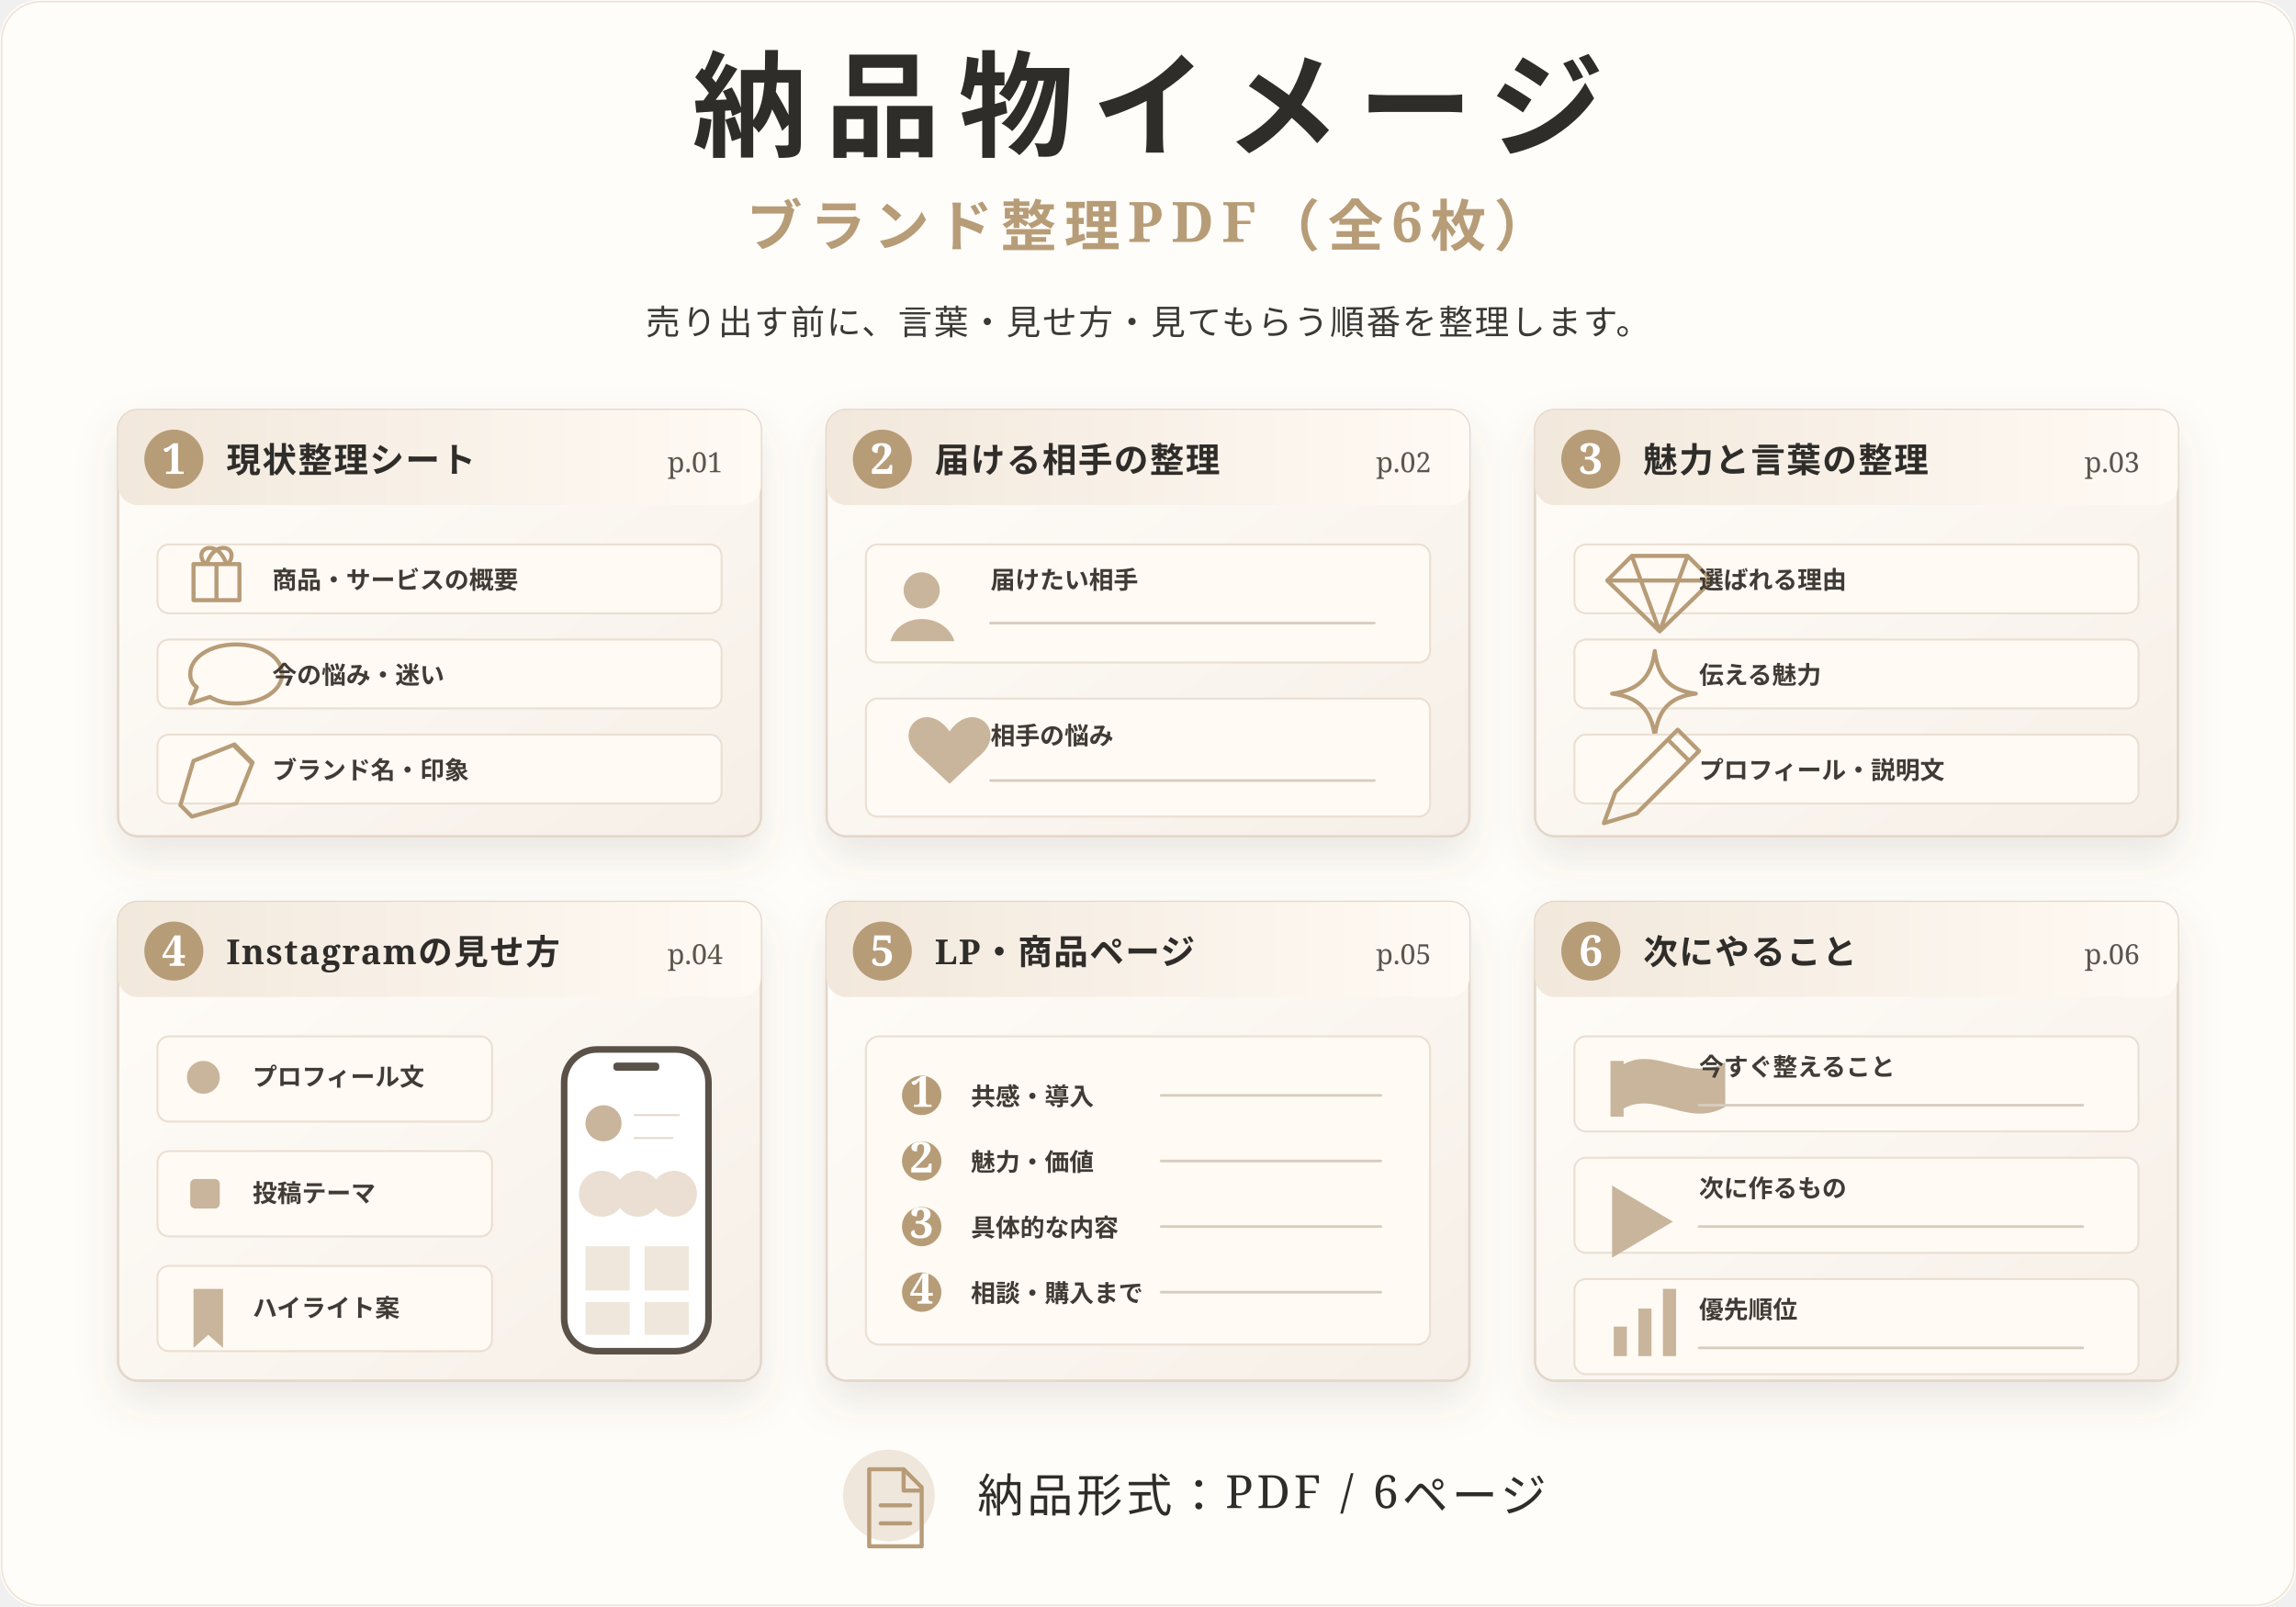
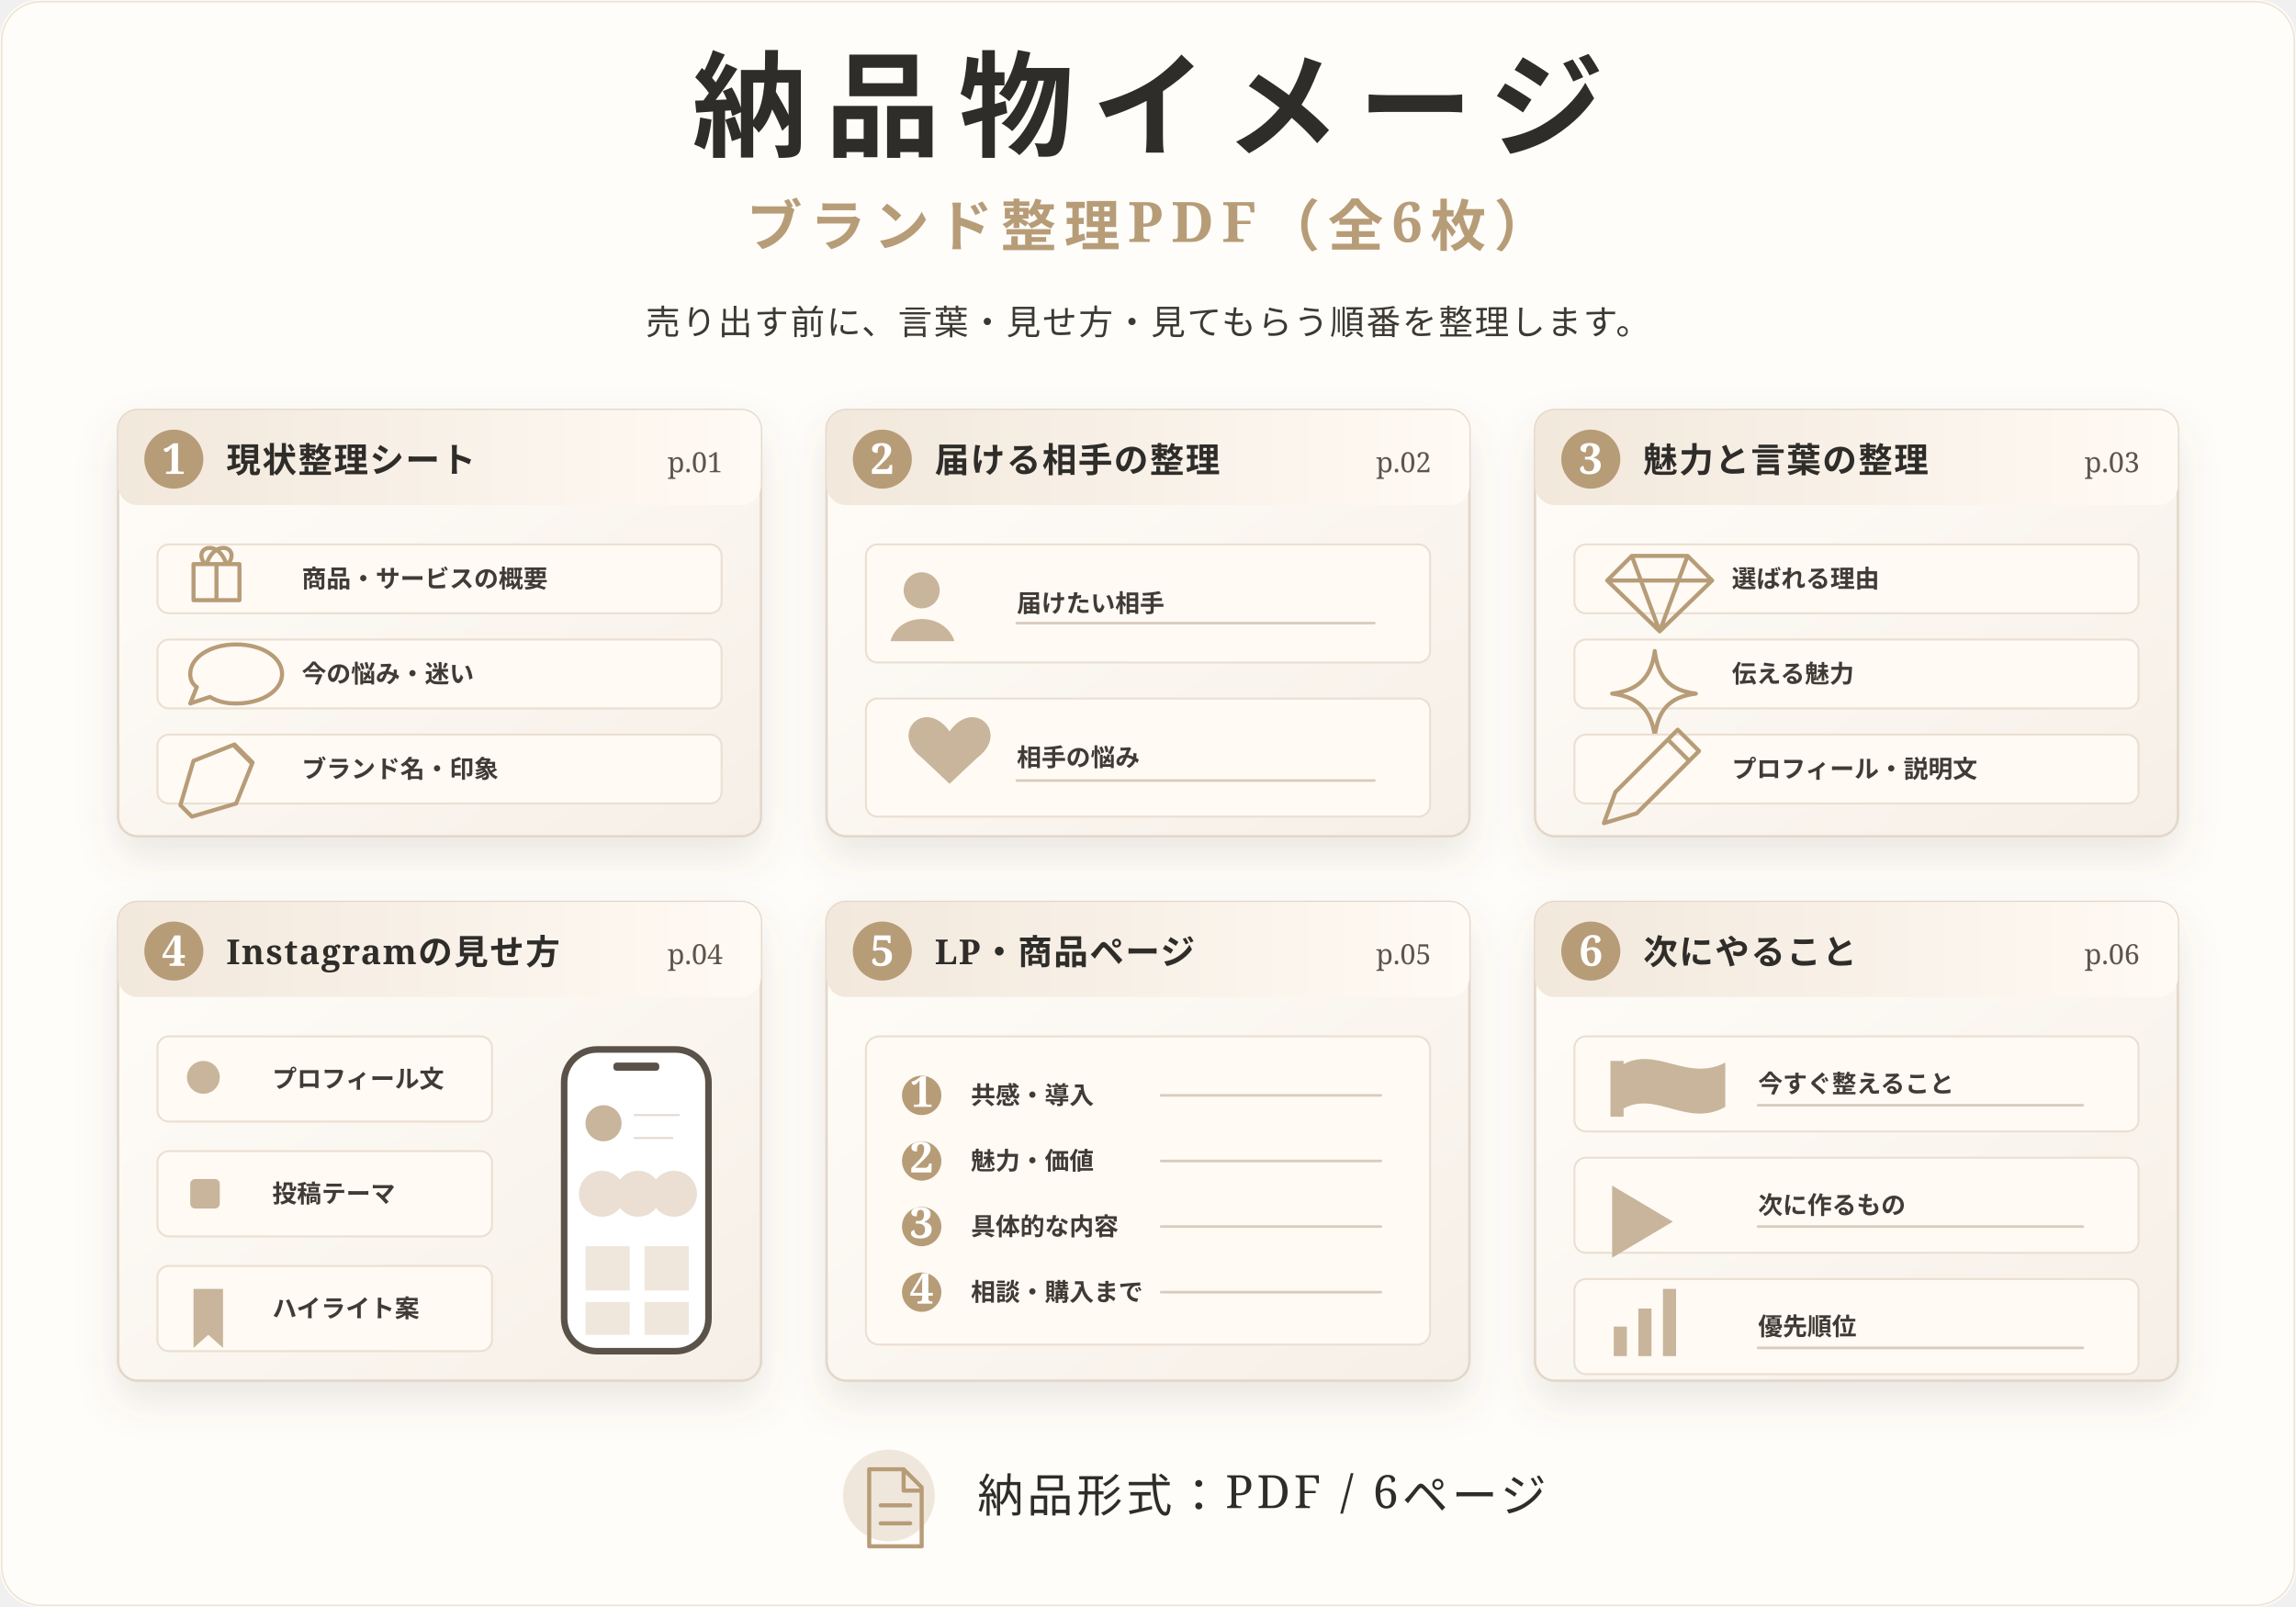
<svg xmlns="http://www.w3.org/2000/svg" width="1400" height="980" viewBox="0 0 1400 980" role="img" aria-labelledby="title desc">
  <defs>
    <filter id="softShadow" x="-15%" y="-15%" width="130%" height="130%">
      <feDropShadow dx="0" dy="12" stdDeviation="12" flood-color="#5f5549" flood-opacity="0.13" />
    </filter>
    <linearGradient id="pageFill" x1="0" x2="1" y1="0" y2="1">
      <stop offset="0" stop-color="#fffdf9" />
      <stop offset="1" stop-color="#f6efe7" />
    </linearGradient>
    <linearGradient id="pageHead" x1="0" x2="1" y1="0" y2="0">
      <stop offset="0" stop-color="#f2e8dc" />
      <stop offset="1" stop-color="#fffaf4" />
    </linearGradient>
    <style>
      .bg{fill:#fffdf9}
      .frame{fill:none;stroke:#eee4d8}
      .mainTitle{font-family:"Hiragino Mincho ProN","Yu Mincho",serif;font-size:70px;font-weight:700;letter-spacing:.16em;fill:#2f2d2a}
      .subTitle{font-family:"Hiragino Mincho ProN","Yu Mincho",serif;font-size:34px;font-weight:700;letter-spacing:.14em;fill:#b79c78}
      .lead{font-family:-apple-system,BlinkMacSystemFont,"Hiragino Sans","Yu Gothic",sans-serif;font-size:21px;letter-spacing:.05em;fill:#3c3934}
      .page{fill:url(#pageFill);stroke:#e3d7ca;stroke-width:1.5;filter:url(#softShadow)}
      .pageTop{fill:url(#pageHead)}
      .circle{fill:#b79c78}
      .num{font-family:Georgia,serif;font-size:26px;font-weight:700;fill:#fff}
      .pageTitle{font-family:"Hiragino Mincho ProN","Yu Mincho",serif;font-size:21px;font-weight:700;letter-spacing:.04em;fill:#2f2d2a}
      .pageNo{font-family:Georgia,serif;font-size:17px;fill:#5c554c}
-       .label{font-family:-apple-system,BlinkMacSystemFont,"Hiragino Sans","Yu Gothic",sans-serif;font-size:15px;font-weight:700;fill:#403b35}
+       .label{font-family:-apple-system,BlinkMacSystemFont,"Hiragino Sans","Yu Gothic",sans-serif;font-size:15px;font-weight:700;fill:#403b35;dominant-baseline:middle;alignment-baseline:middle}
      .note{font-family:-apple-system,BlinkMacSystemFont,"Hiragino Sans","Yu Gothic",sans-serif;font-size:13px;fill:#756d64}
      .softBox{fill:#fffaf4;stroke:#eadfd2;stroke-width:1.2}
      .accentBox{fill:#f2e8dc}
      .line{stroke:#d7ccbe;stroke-width:1.6;stroke-linecap:round}
      .thinLine{stroke:#e3d9ce;stroke-width:1.2;stroke-linecap:round}
      .icon{fill:none;stroke:#b79c78;stroke-width:2.5;stroke-linecap:round;stroke-linejoin:round}
      .iconFill{fill:#c8b59b}
      .footer{font-family:"Hiragino Mincho ProN","Yu Mincho",serif;font-size:28px;letter-spacing:.08em;fill:#2f2d2a}
    </style>
  </defs>
  <rect class="bg" width="1400" height="980" rx="24" />
  <rect class="frame" x="1" y="1" width="1398" height="978" rx="24" />
  <text class="mainTitle" x="700" y="90" text-anchor="middle">納品物イメージ</text>
  <text class="subTitle" x="700" y="150" text-anchor="middle">ブランド整理PDF（全6枚）</text>
  <text class="lead" x="700" y="204" text-anchor="middle">売り出す前に、言葉・見せ方・見てもらう順番を整理します。</text>
  <g transform="translate(72 250)">
    <rect class="page" width="392" height="260" rx="12" />
    <rect class="pageTop" width="392" height="58" rx="12" />
    <circle class="circle" cx="34" cy="30" r="18" />
    <text class="num" x="34" y="39" text-anchor="middle">1</text>
    <text class="pageTitle" x="66" y="38">現状整理シート</text>
    <text class="pageNo" x="335" y="38">p.01</text>
    <g transform="translate(24 82)">
      <rect class="softBox" width="344" height="42" rx="7" />
      <path class="icon" d="M22 12h28v22H22zM29 12c-8-10 8-16 13 0M43 12c8-10-8-16-13 0M36 12v22" />
-       <text class="label" x="70" y="27">商品・サービスの概要</text>
+       <text class="label" x="88" y="21">商品・サービスの概要</text>
      <rect class="softBox" y="58" width="344" height="42" rx="7" />
      <path class="icon" d="M20 79c0-10 12-18 28-18s28 8 28 18-12 18-28 18c-6 0-11-1-16-4l-12 4 4-10c-3-2-4-5-4-8z" />
-       <text class="label" x="70" y="85">今の悩み・迷い</text>
+       <text class="label" x="88" y="79">今の悩み・迷い</text>
      <rect class="softBox" y="116" width="344" height="42" rx="7" />
      <path class="icon" d="M22 132l25-10 11 11-10 25-27 8-7-7zM47 123l10 10" />
-       <text class="label" x="70" y="143">ブランド名・印象</text>
+       <text class="label" x="88" y="137">ブランド名・印象</text>
    </g>
  </g>
  <g transform="translate(504 250)">
    <rect class="page" width="392" height="260" rx="12" />
    <rect class="pageTop" width="392" height="58" rx="12" />
    <circle class="circle" cx="34" cy="30" r="18" />
    <text class="num" x="34" y="39" text-anchor="middle">2</text>
    <text class="pageTitle" x="66" y="38">届ける相手の整理</text>
    <text class="pageNo" x="335" y="38">p.02</text>
    <g transform="translate(24 82)">
      <rect class="softBox" width="344" height="72" rx="7" />
      <circle class="iconFill" cx="34" cy="28" r="11" />
      <path class="iconFill" d="M15 59c5-18 33-18 39 0z" />
-       <text class="label" x="76" y="27">届けたい相手</text>
-       <line class="line" x1="76" y1="48" x2="310" y2="48" />
+       <text class="label" x="92" y="36">届けたい相手</text>
+       <line class="line" x1="92" y1="48" x2="310" y2="48" />
      <rect class="softBox" y="94" width="344" height="72" rx="7" />
      <path class="iconFill" d="M34 130c-20-15 2-37 17-16 15-21 37 1 17 16l-17 16z" />
-       <text class="label" x="76" y="122">相手の悩み</text>
-       <line class="line" x1="76" y1="144" x2="310" y2="144" />
+       <text class="label" x="92" y="130">相手の悩み</text>
+       <line class="line" x1="92" y1="144" x2="310" y2="144" />
    </g>
  </g>
  <g transform="translate(936 250)">
    <rect class="page" width="392" height="260" rx="12" />
    <rect class="pageTop" width="392" height="58" rx="12" />
    <circle class="circle" cx="34" cy="30" r="18" />
    <text class="num" x="34" y="39" text-anchor="middle">3</text>
    <text class="pageTitle" x="66" y="38">魅力と言葉の整理</text>
    <text class="pageNo" x="335" y="38">p.03</text>
    <g transform="translate(24 82)">
      <rect class="softBox" width="344" height="42" rx="7" />
      <path class="icon" d="M20 22l15-15h34l15 15-32 31zM20 22h64M35 7l17 46M69 7L52 53" />
-       <text class="label" x="76" y="27">選ばれる理由</text>
+       <text class="label" x="96" y="21">選ばれる理由</text>
      <rect class="softBox" y="58" width="344" height="42" rx="7" />
      <path class="icon" d="M49 65c2 16 9 24 25 26-16 2-23 10-25 26-2-16-10-24-26-26 16-2 24-10 26-26z" />
-       <text class="label" x="76" y="85">伝える魅力</text>
+       <text class="label" x="96" y="79">伝える魅力</text>
      <rect class="softBox" y="116" width="344" height="42" rx="7" />
      <path class="icon" d="M25 151l38-38 13 13-38 38-20 6zM57 119l13 13" />
-       <text class="label" x="76" y="143">プロフィール・説明文</text>
+       <text class="label" x="96" y="137">プロフィール・説明文</text>
    </g>
  </g>
  <g transform="translate(72 550)">
    <rect class="page" width="392" height="292" rx="12" />
    <rect class="pageTop" width="392" height="58" rx="12" />
    <circle class="circle" cx="34" cy="30" r="18" />
    <text class="num" x="34" y="39" text-anchor="middle">4</text>
    <text class="pageTitle" x="66" y="38">Instagramの見せ方</text>
    <text class="pageNo" x="335" y="38">p.04</text>
    <g transform="translate(24 82)">
      <rect class="softBox" width="204" height="52" rx="7" />
      <circle class="iconFill" cx="28" cy="25" r="10" />
-       <text class="label" x="58" y="30">プロフィール文</text>
+       <text class="label" x="70" y="26">プロフィール文</text>
      <rect class="softBox" y="70" width="204" height="52" rx="7" />
      <rect class="iconFill" x="20" y="87" width="18" height="18" rx="3" />
-       <text class="label" x="58" y="101">投稿テーマ</text>
+       <text class="label" x="70" y="96">投稿テーマ</text>
      <rect class="softBox" y="140" width="204" height="52" rx="7" />
      <path class="iconFill" d="M22 154h18v36l-9-8-9 8z" />
-       <text class="label" x="58" y="171">ハイライト案</text>
+       <text class="label" x="70" y="166">ハイライト案</text>
      <g transform="translate(248 8)">
        <rect x="0" y="0" width="88" height="184" rx="20" fill="#fff" stroke="#5a5148" stroke-width="4" />
        <rect x="30" y="8" width="28" height="5" rx="2" fill="#5a5148" />
        <circle class="iconFill" cx="24" cy="45" r="11" />
        <line class="thinLine" x1="43" y1="40" x2="70" y2="40" />
        <line class="thinLine" x1="43" y1="54" x2="66" y2="54" />
        <circle fill="#eadfd2" cx="23" cy="88" r="14" />
        <circle fill="#eadfd2" cx="45" cy="88" r="14" />
        <circle fill="#eadfd2" cx="67" cy="88" r="14" />
        <rect fill="#f0e7dc" x="13" y="120" width="27" height="27" />
        <rect fill="#f0e7dc" x="49" y="120" width="27" height="27" />
        <rect fill="#f0e7dc" x="13" y="154" width="27" height="20" />
        <rect fill="#f0e7dc" x="49" y="154" width="27" height="20" />
      </g>
    </g>
  </g>
  <g transform="translate(504 550)">
    <rect class="page" width="392" height="292" rx="12" />
    <rect class="pageTop" width="392" height="58" rx="12" />
    <circle class="circle" cx="34" cy="30" r="18" />
    <text class="num" x="34" y="39" text-anchor="middle">5</text>
    <text class="pageTitle" x="66" y="38">LP・商品ページ</text>
    <text class="pageNo" x="335" y="38">p.05</text>
    <g transform="translate(24 82)">
      <rect class="softBox" width="344" height="188" rx="8" />
      <g transform="translate(22 24)">
        <circle class="circle" cx="12" cy="12" r="12" />
        <text class="num" x="12" y="19" font-size="15" text-anchor="middle">1</text>
-         <text class="label" x="42" y="18">共感・導入</text>
+         <text class="label" x="42" y="12">共感・導入</text>
        <line class="line" x1="158" y1="12" x2="292" y2="12" />
        <circle class="circle" cx="12" cy="52" r="12" />
        <text class="num" x="12" y="59" font-size="15" text-anchor="middle">2</text>
-         <text class="label" x="42" y="58">魅力・価値</text>
+         <text class="label" x="42" y="52">魅力・価値</text>
        <line class="line" x1="158" y1="52" x2="292" y2="52" />
        <circle class="circle" cx="12" cy="92" r="12" />
        <text class="num" x="12" y="99" font-size="15" text-anchor="middle">3</text>
-         <text class="label" x="42" y="98">具体的な内容</text>
+         <text class="label" x="42" y="92">具体的な内容</text>
        <line class="line" x1="158" y1="92" x2="292" y2="92" />
        <circle class="circle" cx="12" cy="132" r="12" />
        <text class="num" x="12" y="139" font-size="15" text-anchor="middle">4</text>
-         <text class="label" x="42" y="138">相談・購入まで</text>
+         <text class="label" x="42" y="132">相談・購入まで</text>
        <line class="line" x1="158" y1="132" x2="292" y2="132" />
      </g>
    </g>
  </g>
  <g transform="translate(936 550)">
    <rect class="page" width="392" height="292" rx="12" />
    <rect class="pageTop" width="392" height="58" rx="12" />
    <circle class="circle" cx="34" cy="30" r="18" />
    <text class="num" x="34" y="39" text-anchor="middle">6</text>
    <text class="pageTitle" x="66" y="38">次にやること</text>
    <text class="pageNo" x="335" y="38">p.06</text>
    <g transform="translate(24 82)">
      <rect class="softBox" width="344" height="58" rx="7" />
      <path class="iconFill" d="M22 15h8v34h-8zM30 17c20-11 39 11 62-1v27c-23 13-42-10-62 1z" />
-       <text class="label" x="76" y="24">今すぐ整えること</text>
-       <line class="line" x1="76" y1="42" x2="310" y2="42" />
+       <text class="label" x="112" y="29">今すぐ整えること</text>
+       <line class="line" x1="112" y1="42" x2="310" y2="42" />
      <rect class="softBox" y="74" width="344" height="58" rx="7" />
      <path class="iconFill" d="M23 91l37 22-37 22z" />
-       <text class="label" x="76" y="98">次に作るもの</text>
-       <line class="line" x1="76" y1="116" x2="310" y2="116" />
+       <text class="label" x="112" y="103">次に作るもの</text>
+       <line class="line" x1="112" y1="116" x2="310" y2="116" />
      <rect class="softBox" y="148" width="344" height="58" rx="7" />
      <rect class="iconFill" x="24" y="177" width="8" height="18" />
      <rect class="iconFill" x="39" y="166" width="8" height="29" />
      <rect class="iconFill" x="54" y="154" width="8" height="41" />
-       <text class="label" x="76" y="172">優先順位</text>
-       <line class="line" x1="76" y1="190" x2="310" y2="190" />
+       <text class="label" x="112" y="177">優先順位</text>
+       <line class="line" x1="112" y1="190" x2="310" y2="190" />
    </g>
  </g>
  <g transform="translate(512 912)">
    <circle cx="30" cy="0" r="28" fill="#f0e7dc" />
    <path class="icon" d="M18-16h21l11 11v36H18zM39-16v13h11M25 6h18M25 17h18" />
    <text class="footer" x="84" y="10">納品形式：PDF / 6ページ</text>
  </g>
</svg>
